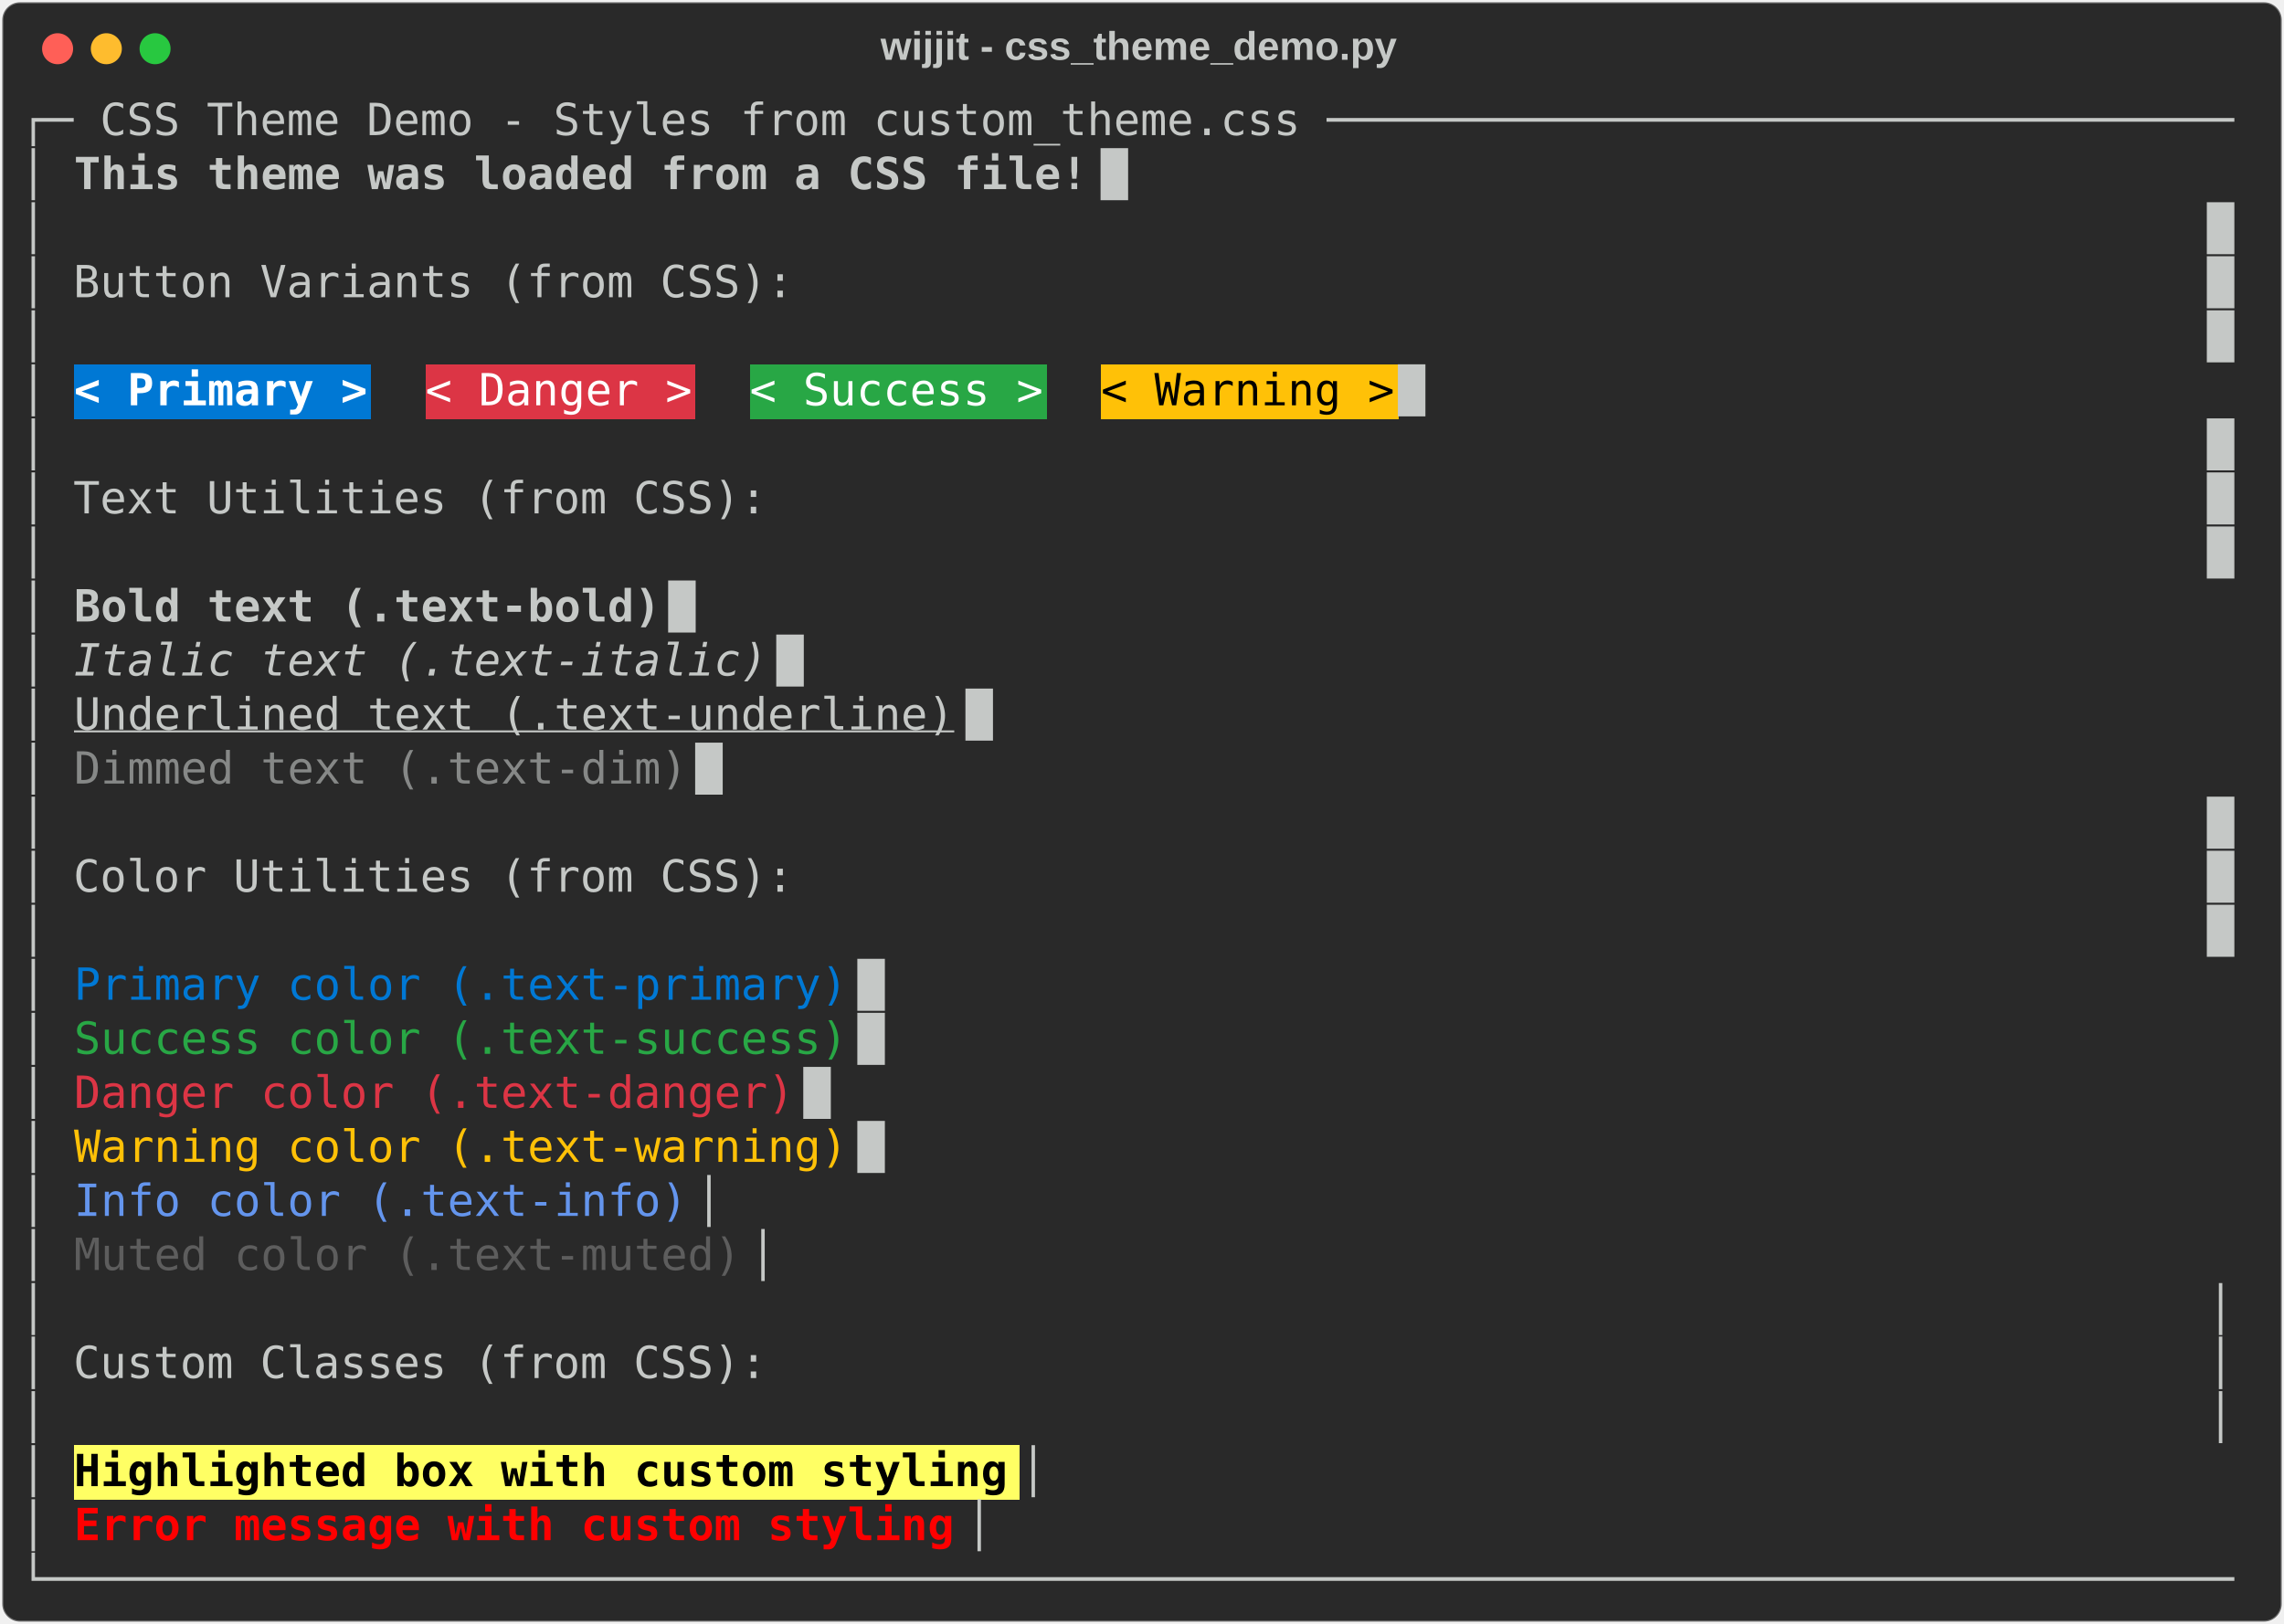
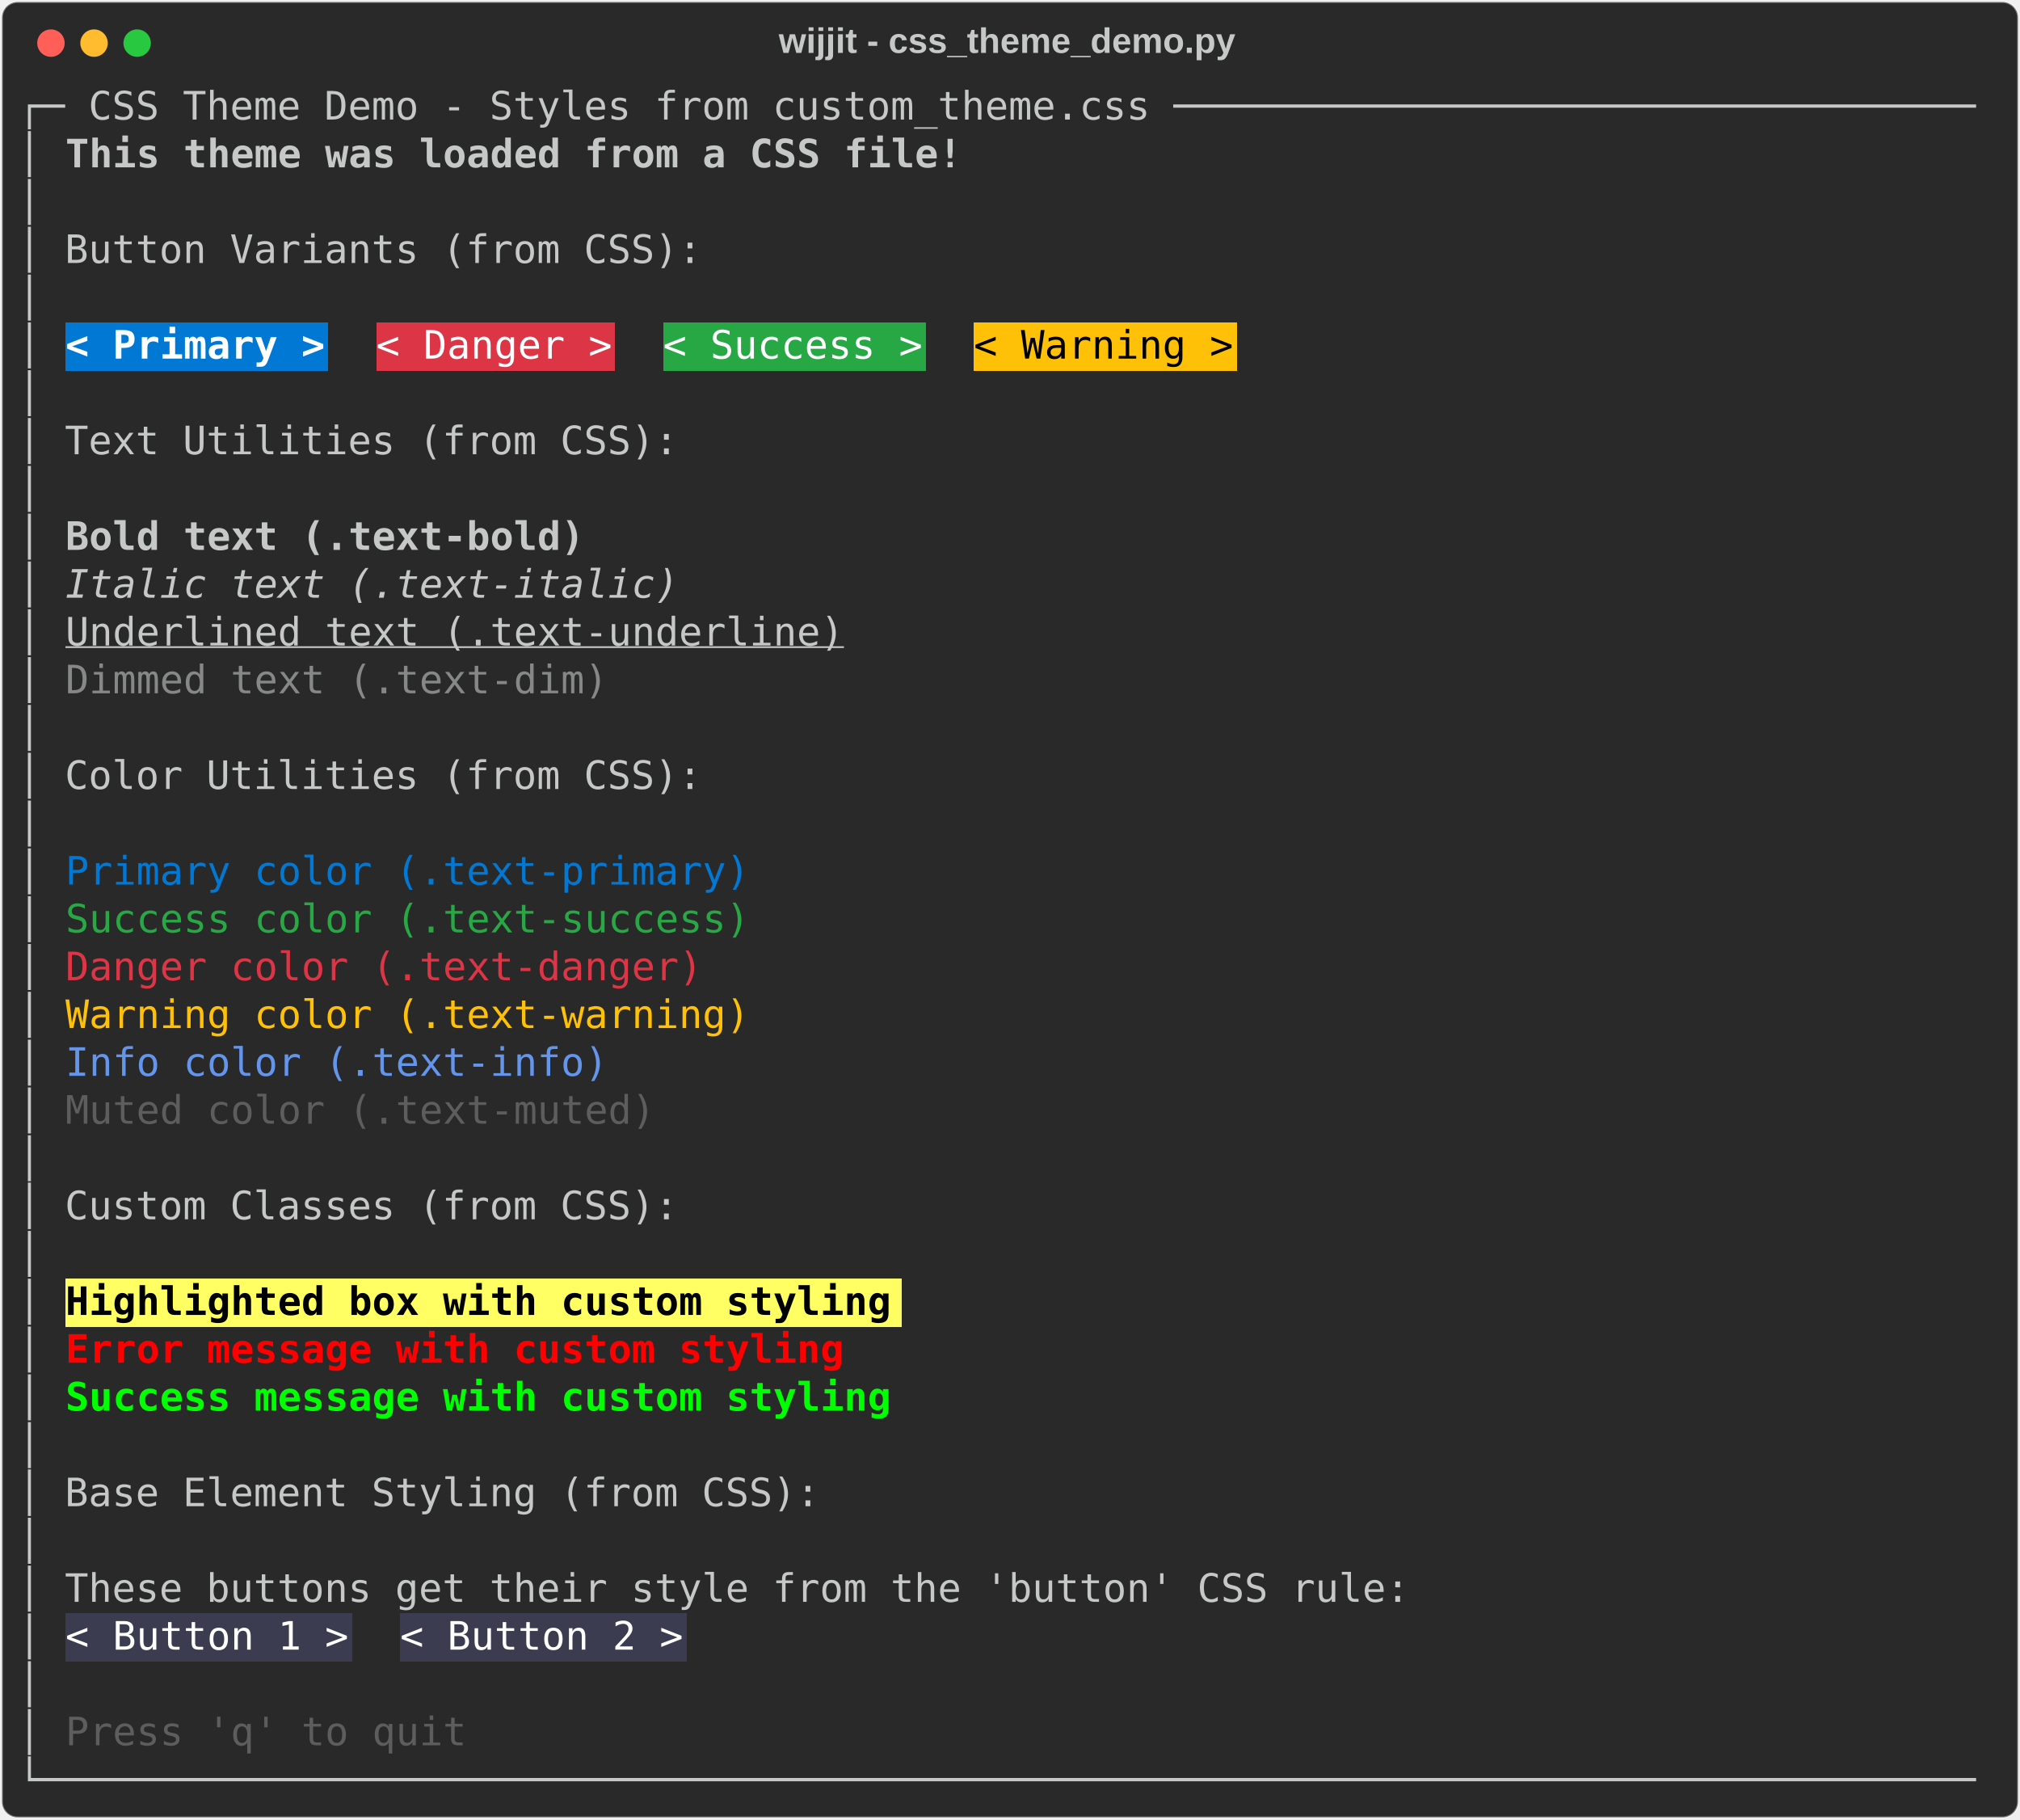
- <svg xmlns="http://www.w3.org/2000/svg" class="rich-terminal" viewBox="0 0 1031 733.2">
+ <svg xmlns="http://www.w3.org/2000/svg" class="rich-terminal" viewBox="0 0 1031 928.4">
  <style>

    @font-face {
        font-family: "Fira Code";
        src: local("FiraCode-Regular"),
                url("https://cdnjs.cloudflare.com/ajax/libs/firacode/6.2.0/woff2/FiraCode-Regular.woff2") format("woff2"),
                url("https://cdnjs.cloudflare.com/ajax/libs/firacode/6.2.0/woff/FiraCode-Regular.woff") format("woff");
        font-style: normal;
        font-weight: 400;
    }
    @font-face {
        font-family: "Fira Code";
        src: local("FiraCode-Bold"),
                url("https://cdnjs.cloudflare.com/ajax/libs/firacode/6.2.0/woff2/FiraCode-Bold.woff2") format("woff2"),
                url("https://cdnjs.cloudflare.com/ajax/libs/firacode/6.2.0/woff/FiraCode-Bold.woff") format("woff");
        font-style: bold;
        font-weight: 700;
    }

-     .terminal-1807539771-matrix {
+     .terminal-3373820385-matrix {
        font-family: Fira Code, monospace;
        font-size: 20px;
        line-height: 24.4px;
        font-variant-east-asian: full-width;
    }

-     .terminal-1807539771-title {
+     .terminal-3373820385-title {
        font-size: 18px;
        font-weight: bold;
        font-family: arial;
    }

-     .terminal-1807539771-r1 { fill: #c5c8c6 }
- .terminal-1807539771-r2 { fill: #c5c8c6;font-weight: bold }
- .terminal-1807539771-r3 { fill: #ffffff;font-weight: bold }
- .terminal-1807539771-r4 { fill: #ffffff }
- .terminal-1807539771-r5 { fill: #000000 }
- .terminal-1807539771-r6 { fill: #c5c8c6;font-style: italic; }
- .terminal-1807539771-r7 { fill: #c5c8c6;text-decoration: underline; }
- .terminal-1807539771-r8 { fill: #868887 }
- .terminal-1807539771-r9 { fill: #0078d4 }
- .terminal-1807539771-r10 { fill: #28a745 }
- .terminal-1807539771-r11 { fill: #dc3545 }
- .terminal-1807539771-r12 { fill: #ffc107 }
- .terminal-1807539771-r13 { fill: #6495ed }
- .terminal-1807539771-r14 { fill: #5d5d5d }
- .terminal-1807539771-r15 { fill: #000000;font-weight: bold }
- .terminal-1807539771-r16 { fill: #ff0000;font-weight: bold }
+     .terminal-3373820385-r1 { fill: #c5c8c6 }
+ .terminal-3373820385-r2 { fill: #c5c8c6;font-weight: bold }
+ .terminal-3373820385-r3 { fill: #ffffff;font-weight: bold }
+ .terminal-3373820385-r4 { fill: #ffffff }
+ .terminal-3373820385-r5 { fill: #000000 }
+ .terminal-3373820385-r6 { fill: #c5c8c6;font-style: italic; }
+ .terminal-3373820385-r7 { fill: #c5c8c6;text-decoration: underline; }
+ .terminal-3373820385-r8 { fill: #868887 }
+ .terminal-3373820385-r9 { fill: #0078d4 }
+ .terminal-3373820385-r10 { fill: #28a745 }
+ .terminal-3373820385-r11 { fill: #dc3545 }
+ .terminal-3373820385-r12 { fill: #ffc107 }
+ .terminal-3373820385-r13 { fill: #6495ed }
+ .terminal-3373820385-r14 { fill: #5d5d5d }
+ .terminal-3373820385-r15 { fill: #000000;font-weight: bold }
+ .terminal-3373820385-r16 { fill: #ff0000;font-weight: bold }
+ .terminal-3373820385-r17 { fill: #00ff00;font-weight: bold }
    </style>
  <defs>
-     <clipPath id="terminal-1807539771-clip-terminal">
-       <rect x="0" y="0" width="1011.6" height="682.2" />
-     </clipPath>
-     <clipPath id="terminal-1807539771-line-0">
+     <clipPath id="terminal-3373820385-clip-terminal">
+       <rect x="0" y="0" width="1011.6" height="877.4" />
+     </clipPath>
+     <clipPath id="terminal-3373820385-line-0">
      <rect x="0" y="1.5" width="1012.6" height="24.65" />
    </clipPath>
-     <clipPath id="terminal-1807539771-line-1">
+     <clipPath id="terminal-3373820385-line-1">
      <rect x="0" y="25.9" width="1012.6" height="24.65" />
    </clipPath>
-     <clipPath id="terminal-1807539771-line-2">
+     <clipPath id="terminal-3373820385-line-2">
      <rect x="0" y="50.3" width="1012.6" height="24.65" />
    </clipPath>
-     <clipPath id="terminal-1807539771-line-3">
+     <clipPath id="terminal-3373820385-line-3">
      <rect x="0" y="74.7" width="1012.6" height="24.65" />
    </clipPath>
-     <clipPath id="terminal-1807539771-line-4">
+     <clipPath id="terminal-3373820385-line-4">
      <rect x="0" y="99.1" width="1012.6" height="24.65" />
    </clipPath>
-     <clipPath id="terminal-1807539771-line-5">
+     <clipPath id="terminal-3373820385-line-5">
      <rect x="0" y="123.5" width="1012.6" height="24.65" />
    </clipPath>
-     <clipPath id="terminal-1807539771-line-6">
+     <clipPath id="terminal-3373820385-line-6">
      <rect x="0" y="147.9" width="1012.6" height="24.65" />
    </clipPath>
-     <clipPath id="terminal-1807539771-line-7">
+     <clipPath id="terminal-3373820385-line-7">
      <rect x="0" y="172.3" width="1012.6" height="24.65" />
    </clipPath>
-     <clipPath id="terminal-1807539771-line-8">
+     <clipPath id="terminal-3373820385-line-8">
      <rect x="0" y="196.7" width="1012.6" height="24.65" />
    </clipPath>
-     <clipPath id="terminal-1807539771-line-9">
+     <clipPath id="terminal-3373820385-line-9">
      <rect x="0" y="221.1" width="1012.6" height="24.65" />
    </clipPath>
-     <clipPath id="terminal-1807539771-line-10">
+     <clipPath id="terminal-3373820385-line-10">
      <rect x="0" y="245.5" width="1012.6" height="24.65" />
    </clipPath>
-     <clipPath id="terminal-1807539771-line-11">
+     <clipPath id="terminal-3373820385-line-11">
      <rect x="0" y="269.9" width="1012.6" height="24.65" />
    </clipPath>
-     <clipPath id="terminal-1807539771-line-12">
+     <clipPath id="terminal-3373820385-line-12">
      <rect x="0" y="294.3" width="1012.6" height="24.65" />
    </clipPath>
-     <clipPath id="terminal-1807539771-line-13">
+     <clipPath id="terminal-3373820385-line-13">
      <rect x="0" y="318.7" width="1012.6" height="24.65" />
    </clipPath>
-     <clipPath id="terminal-1807539771-line-14">
+     <clipPath id="terminal-3373820385-line-14">
      <rect x="0" y="343.1" width="1012.6" height="24.65" />
    </clipPath>
-     <clipPath id="terminal-1807539771-line-15">
+     <clipPath id="terminal-3373820385-line-15">
      <rect x="0" y="367.5" width="1012.6" height="24.65" />
    </clipPath>
-     <clipPath id="terminal-1807539771-line-16">
+     <clipPath id="terminal-3373820385-line-16">
      <rect x="0" y="391.9" width="1012.6" height="24.65" />
    </clipPath>
-     <clipPath id="terminal-1807539771-line-17">
+     <clipPath id="terminal-3373820385-line-17">
      <rect x="0" y="416.3" width="1012.6" height="24.65" />
    </clipPath>
-     <clipPath id="terminal-1807539771-line-18">
+     <clipPath id="terminal-3373820385-line-18">
      <rect x="0" y="440.7" width="1012.6" height="24.65" />
    </clipPath>
-     <clipPath id="terminal-1807539771-line-19">
+     <clipPath id="terminal-3373820385-line-19">
      <rect x="0" y="465.1" width="1012.6" height="24.65" />
    </clipPath>
-     <clipPath id="terminal-1807539771-line-20">
+     <clipPath id="terminal-3373820385-line-20">
      <rect x="0" y="489.5" width="1012.6" height="24.65" />
    </clipPath>
-     <clipPath id="terminal-1807539771-line-21">
+     <clipPath id="terminal-3373820385-line-21">
      <rect x="0" y="513.9" width="1012.6" height="24.65" />
    </clipPath>
-     <clipPath id="terminal-1807539771-line-22">
+     <clipPath id="terminal-3373820385-line-22">
      <rect x="0" y="538.3" width="1012.6" height="24.65" />
    </clipPath>
-     <clipPath id="terminal-1807539771-line-23">
+     <clipPath id="terminal-3373820385-line-23">
      <rect x="0" y="562.7" width="1012.6" height="24.65" />
    </clipPath>
-     <clipPath id="terminal-1807539771-line-24">
+     <clipPath id="terminal-3373820385-line-24">
      <rect x="0" y="587.1" width="1012.6" height="24.65" />
    </clipPath>
-     <clipPath id="terminal-1807539771-line-25">
+     <clipPath id="terminal-3373820385-line-25">
      <rect x="0" y="611.5" width="1012.6" height="24.65" />
    </clipPath>
-     <clipPath id="terminal-1807539771-line-26">
+     <clipPath id="terminal-3373820385-line-26">
      <rect x="0" y="635.9" width="1012.6" height="24.65" />
    </clipPath>
+     <clipPath id="terminal-3373820385-line-27">
+       <rect x="0" y="660.3" width="1012.6" height="24.65" />
+     </clipPath>
+     <clipPath id="terminal-3373820385-line-28">
+       <rect x="0" y="684.7" width="1012.6" height="24.65" />
+     </clipPath>
+     <clipPath id="terminal-3373820385-line-29">
+       <rect x="0" y="709.1" width="1012.6" height="24.65" />
+     </clipPath>
+     <clipPath id="terminal-3373820385-line-30">
+       <rect x="0" y="733.5" width="1012.6" height="24.65" />
+     </clipPath>
+     <clipPath id="terminal-3373820385-line-31">
+       <rect x="0" y="757.9" width="1012.6" height="24.65" />
+     </clipPath>
+     <clipPath id="terminal-3373820385-line-32">
+       <rect x="0" y="782.3" width="1012.6" height="24.65" />
+     </clipPath>
+     <clipPath id="terminal-3373820385-line-33">
+       <rect x="0" y="806.7" width="1012.6" height="24.65" />
+     </clipPath>
+     <clipPath id="terminal-3373820385-line-34">
+       <rect x="0" y="831.1" width="1012.6" height="24.65" />
+     </clipPath>
  </defs>
-   <rect fill="#292929" stroke="rgba(255,255,255,0.35)" stroke-width="1" x="1" y="1" width="1029" height="731.2" rx="8" />
-   <text class="terminal-1807539771-title" fill="#c5c8c6" text-anchor="middle" x="514" y="27">wijjit - css_theme_demo.py</text>
+   <rect fill="#292929" stroke="rgba(255,255,255,0.35)" stroke-width="1" x="1" y="1" width="1029" height="926.4" rx="8" />
+   <text class="terminal-3373820385-title" fill="#c5c8c6" text-anchor="middle" x="514" y="27">wijjit - css_theme_demo.py</text>
  <g transform="translate(26,22)">
    <circle cx="0" cy="0" r="7" fill="#ff5f57" />
    <circle cx="22" cy="0" r="7" fill="#febc2e" />
    <circle cx="44" cy="0" r="7" fill="#28c840" />
  </g>
-   <g transform="translate(9, 41)" clip-path="url(#terminal-1807539771-clip-terminal)">
+   <g transform="translate(9, 41)" clip-path="url(#terminal-3373820385-clip-terminal)">
    <rect fill="#0078d4" x="24.4" y="123.5" width="134.2" height="24.65" shape-rendering="crispEdges" />
    <rect fill="#dc3545" x="183" y="123.5" width="122" height="24.65" shape-rendering="crispEdges" />
    <rect fill="#28a745" x="329.4" y="123.5" width="134.2" height="24.65" shape-rendering="crispEdges" />
    <rect fill="#ffc107" x="488" y="123.5" width="134.2" height="24.65" shape-rendering="crispEdges" />
    <rect fill="#ffff64" x="24.4" y="611.5" width="427" height="24.65" shape-rendering="crispEdges" />
-     <g class="terminal-1807539771-matrix">
-       <text class="terminal-1807539771-r1" x="0" y="20" textLength="1012.6" clip-path="url(#terminal-1807539771-line-0)">┌─ CSS Theme Demo - Styles from custom_theme.css ──────────────────────────────────</text>
-       <text class="terminal-1807539771-r1" x="1012.6" y="20" textLength="12.2" clip-path="url(#terminal-1807539771-line-0)">
- </text>
-       <text class="terminal-1807539771-r1" x="0" y="44.4" textLength="24.4" clip-path="url(#terminal-1807539771-line-1)">│ </text>
-       <text class="terminal-1807539771-r2" x="24.4" y="44.4" textLength="463.6" clip-path="url(#terminal-1807539771-line-1)">This theme was loaded from a CSS file!</text>
-       <text class="terminal-1807539771-r1" x="488" y="44.4" textLength="524.6" clip-path="url(#terminal-1807539771-line-1)">                                          █</text>
-       <text class="terminal-1807539771-r1" x="1012.6" y="44.4" textLength="12.2" clip-path="url(#terminal-1807539771-line-1)">
- </text>
-       <text class="terminal-1807539771-r1" x="0" y="68.8" textLength="1012.6" clip-path="url(#terminal-1807539771-line-2)">│                                                                                 █</text>
-       <text class="terminal-1807539771-r1" x="1012.6" y="68.8" textLength="12.2" clip-path="url(#terminal-1807539771-line-2)">
- </text>
-       <text class="terminal-1807539771-r1" x="0" y="93.2" textLength="1012.6" clip-path="url(#terminal-1807539771-line-3)">│ Button Variants (from CSS):                                                     █</text>
-       <text class="terminal-1807539771-r1" x="1012.6" y="93.2" textLength="12.2" clip-path="url(#terminal-1807539771-line-3)">
- </text>
-       <text class="terminal-1807539771-r1" x="0" y="117.6" textLength="1012.6" clip-path="url(#terminal-1807539771-line-4)">│                                                                                 █</text>
-       <text class="terminal-1807539771-r1" x="1012.6" y="117.6" textLength="12.2" clip-path="url(#terminal-1807539771-line-4)">
- </text>
-       <text class="terminal-1807539771-r1" x="0" y="142" textLength="24.4" clip-path="url(#terminal-1807539771-line-5)">│ </text>
-       <text class="terminal-1807539771-r3" x="24.4" y="142" textLength="134.2" clip-path="url(#terminal-1807539771-line-5)">&lt; Primary &gt;</text>
-       <text class="terminal-1807539771-r4" x="183" y="142" textLength="122" clip-path="url(#terminal-1807539771-line-5)">&lt; Danger &gt;</text>
-       <text class="terminal-1807539771-r4" x="329.4" y="142" textLength="134.2" clip-path="url(#terminal-1807539771-line-5)">&lt; Success &gt;</text>
-       <text class="terminal-1807539771-r5" x="488" y="142" textLength="134.2" clip-path="url(#terminal-1807539771-line-5)">&lt; Warning &gt;</text>
-       <text class="terminal-1807539771-r1" x="622.2" y="142" textLength="390.4" clip-path="url(#terminal-1807539771-line-5)">                               █</text>
-       <text class="terminal-1807539771-r1" x="1012.6" y="142" textLength="12.2" clip-path="url(#terminal-1807539771-line-5)">
- </text>
-       <text class="terminal-1807539771-r1" x="0" y="166.4" textLength="1012.6" clip-path="url(#terminal-1807539771-line-6)">│                                                                                 █</text>
-       <text class="terminal-1807539771-r1" x="1012.6" y="166.4" textLength="12.2" clip-path="url(#terminal-1807539771-line-6)">
- </text>
-       <text class="terminal-1807539771-r1" x="0" y="190.8" textLength="1012.6" clip-path="url(#terminal-1807539771-line-7)">│ Text Utilities (from CSS):                                                      █</text>
-       <text class="terminal-1807539771-r1" x="1012.6" y="190.8" textLength="12.2" clip-path="url(#terminal-1807539771-line-7)">
- </text>
-       <text class="terminal-1807539771-r1" x="0" y="215.2" textLength="1012.6" clip-path="url(#terminal-1807539771-line-8)">│                                                                                 █</text>
-       <text class="terminal-1807539771-r1" x="1012.6" y="215.2" textLength="12.2" clip-path="url(#terminal-1807539771-line-8)">
- </text>
-       <text class="terminal-1807539771-r1" x="0" y="239.6" textLength="24.4" clip-path="url(#terminal-1807539771-line-9)">│ </text>
-       <text class="terminal-1807539771-r2" x="24.4" y="239.6" textLength="268.4" clip-path="url(#terminal-1807539771-line-9)">Bold text (.text-bold)</text>
-       <text class="terminal-1807539771-r1" x="292.8" y="239.6" textLength="719.8" clip-path="url(#terminal-1807539771-line-9)">                                                          █</text>
-       <text class="terminal-1807539771-r1" x="1012.6" y="239.6" textLength="12.2" clip-path="url(#terminal-1807539771-line-9)">
- </text>
-       <text class="terminal-1807539771-r1" x="0" y="264" textLength="24.4" clip-path="url(#terminal-1807539771-line-10)">│ </text>
-       <text class="terminal-1807539771-r6" x="24.4" y="264" textLength="317.2" clip-path="url(#terminal-1807539771-line-10)">Italic text (.text-italic)</text>
-       <text class="terminal-1807539771-r1" x="341.6" y="264" textLength="671" clip-path="url(#terminal-1807539771-line-10)">                                                      █</text>
-       <text class="terminal-1807539771-r1" x="1012.6" y="264" textLength="12.2" clip-path="url(#terminal-1807539771-line-10)">
- </text>
-       <text class="terminal-1807539771-r1" x="0" y="288.4" textLength="24.4" clip-path="url(#terminal-1807539771-line-11)">│ </text>
-       <text class="terminal-1807539771-r7" x="24.4" y="288.4" textLength="402.6" clip-path="url(#terminal-1807539771-line-11)">Underlined text (.text-underline)</text>
-       <text class="terminal-1807539771-r1" x="427" y="288.4" textLength="585.6" clip-path="url(#terminal-1807539771-line-11)">                                               █</text>
-       <text class="terminal-1807539771-r1" x="1012.6" y="288.4" textLength="12.2" clip-path="url(#terminal-1807539771-line-11)">
- </text>
-       <text class="terminal-1807539771-r1" x="0" y="312.8" textLength="24.4" clip-path="url(#terminal-1807539771-line-12)">│ </text>
-       <text class="terminal-1807539771-r8" x="24.4" y="312.8" textLength="280.6" clip-path="url(#terminal-1807539771-line-12)">Dimmed text (.text-dim)</text>
-       <text class="terminal-1807539771-r1" x="305" y="312.8" textLength="707.6" clip-path="url(#terminal-1807539771-line-12)">                                                         █</text>
-       <text class="terminal-1807539771-r1" x="1012.6" y="312.8" textLength="12.2" clip-path="url(#terminal-1807539771-line-12)">
- </text>
-       <text class="terminal-1807539771-r1" x="0" y="337.2" textLength="1012.6" clip-path="url(#terminal-1807539771-line-13)">│                                                                                 █</text>
-       <text class="terminal-1807539771-r1" x="1012.6" y="337.2" textLength="12.2" clip-path="url(#terminal-1807539771-line-13)">
- </text>
-       <text class="terminal-1807539771-r1" x="0" y="361.6" textLength="1012.6" clip-path="url(#terminal-1807539771-line-14)">│ Color Utilities (from CSS):                                                     █</text>
-       <text class="terminal-1807539771-r1" x="1012.6" y="361.6" textLength="12.2" clip-path="url(#terminal-1807539771-line-14)">
- </text>
-       <text class="terminal-1807539771-r1" x="0" y="386" textLength="1012.6" clip-path="url(#terminal-1807539771-line-15)">│                                                                                 █</text>
-       <text class="terminal-1807539771-r1" x="1012.6" y="386" textLength="12.2" clip-path="url(#terminal-1807539771-line-15)">
- </text>
-       <text class="terminal-1807539771-r1" x="0" y="410.4" textLength="24.4" clip-path="url(#terminal-1807539771-line-16)">│ </text>
-       <text class="terminal-1807539771-r9" x="24.4" y="410.4" textLength="353.8" clip-path="url(#terminal-1807539771-line-16)">Primary color (.text-primary)</text>
-       <text class="terminal-1807539771-r1" x="378.2" y="410.4" textLength="634.4" clip-path="url(#terminal-1807539771-line-16)">                                                   █</text>
-       <text class="terminal-1807539771-r1" x="1012.6" y="410.4" textLength="12.2" clip-path="url(#terminal-1807539771-line-16)">
- </text>
-       <text class="terminal-1807539771-r1" x="0" y="434.8" textLength="24.4" clip-path="url(#terminal-1807539771-line-17)">│ </text>
-       <text class="terminal-1807539771-r10" x="24.4" y="434.8" textLength="353.8" clip-path="url(#terminal-1807539771-line-17)">Success color (.text-success)</text>
-       <text class="terminal-1807539771-r1" x="378.2" y="434.8" textLength="634.4" clip-path="url(#terminal-1807539771-line-17)">                                                   █</text>
-       <text class="terminal-1807539771-r1" x="1012.6" y="434.8" textLength="12.2" clip-path="url(#terminal-1807539771-line-17)">
- </text>
-       <text class="terminal-1807539771-r1" x="0" y="459.2" textLength="24.4" clip-path="url(#terminal-1807539771-line-18)">│ </text>
-       <text class="terminal-1807539771-r11" x="24.4" y="459.2" textLength="329.4" clip-path="url(#terminal-1807539771-line-18)">Danger color (.text-danger)</text>
-       <text class="terminal-1807539771-r1" x="353.8" y="459.2" textLength="658.8" clip-path="url(#terminal-1807539771-line-18)">                                                     █</text>
-       <text class="terminal-1807539771-r1" x="1012.6" y="459.2" textLength="12.2" clip-path="url(#terminal-1807539771-line-18)">
- </text>
-       <text class="terminal-1807539771-r1" x="0" y="483.6" textLength="24.4" clip-path="url(#terminal-1807539771-line-19)">│ </text>
-       <text class="terminal-1807539771-r12" x="24.4" y="483.6" textLength="353.8" clip-path="url(#terminal-1807539771-line-19)">Warning color (.text-warning)</text>
-       <text class="terminal-1807539771-r1" x="378.2" y="483.6" textLength="634.4" clip-path="url(#terminal-1807539771-line-19)">                                                   █</text>
-       <text class="terminal-1807539771-r1" x="1012.6" y="483.6" textLength="12.2" clip-path="url(#terminal-1807539771-line-19)">
- </text>
-       <text class="terminal-1807539771-r1" x="0" y="508" textLength="24.4" clip-path="url(#terminal-1807539771-line-20)">│ </text>
-       <text class="terminal-1807539771-r13" x="24.4" y="508" textLength="280.6" clip-path="url(#terminal-1807539771-line-20)">Info color (.text-info)</text>
-       <text class="terminal-1807539771-r1" x="305" y="508" textLength="707.6" clip-path="url(#terminal-1807539771-line-20)">                                                         │</text>
-       <text class="terminal-1807539771-r1" x="1012.6" y="508" textLength="12.2" clip-path="url(#terminal-1807539771-line-20)">
- </text>
-       <text class="terminal-1807539771-r1" x="0" y="532.4" textLength="24.4" clip-path="url(#terminal-1807539771-line-21)">│ </text>
-       <text class="terminal-1807539771-r14" x="24.4" y="532.4" textLength="305" clip-path="url(#terminal-1807539771-line-21)">Muted color (.text-muted)</text>
-       <text class="terminal-1807539771-r1" x="329.4" y="532.4" textLength="683.2" clip-path="url(#terminal-1807539771-line-21)">                                                       │</text>
-       <text class="terminal-1807539771-r1" x="1012.6" y="532.4" textLength="12.2" clip-path="url(#terminal-1807539771-line-21)">
- </text>
-       <text class="terminal-1807539771-r1" x="0" y="556.8" textLength="1012.6" clip-path="url(#terminal-1807539771-line-22)">│                                                                                 │</text>
-       <text class="terminal-1807539771-r1" x="1012.6" y="556.8" textLength="12.2" clip-path="url(#terminal-1807539771-line-22)">
- </text>
-       <text class="terminal-1807539771-r1" x="0" y="581.2" textLength="1012.6" clip-path="url(#terminal-1807539771-line-23)">│ Custom Classes (from CSS):                                                      │</text>
-       <text class="terminal-1807539771-r1" x="1012.6" y="581.2" textLength="12.2" clip-path="url(#terminal-1807539771-line-23)">
- </text>
-       <text class="terminal-1807539771-r1" x="0" y="605.6" textLength="1012.6" clip-path="url(#terminal-1807539771-line-24)">│                                                                                 │</text>
-       <text class="terminal-1807539771-r1" x="1012.6" y="605.6" textLength="12.2" clip-path="url(#terminal-1807539771-line-24)">
- </text>
-       <text class="terminal-1807539771-r1" x="0" y="630" textLength="24.4" clip-path="url(#terminal-1807539771-line-25)">│ </text>
-       <text class="terminal-1807539771-r15" x="24.4" y="630" textLength="427" clip-path="url(#terminal-1807539771-line-25)">Highlighted box with custom styling</text>
-       <text class="terminal-1807539771-r1" x="451.4" y="630" textLength="561.2" clip-path="url(#terminal-1807539771-line-25)">                                             │</text>
-       <text class="terminal-1807539771-r1" x="1012.6" y="630" textLength="12.2" clip-path="url(#terminal-1807539771-line-25)">
- </text>
-       <text class="terminal-1807539771-r1" x="0" y="654.4" textLength="24.4" clip-path="url(#terminal-1807539771-line-26)">│ </text>
-       <text class="terminal-1807539771-r16" x="24.4" y="654.4" textLength="402.6" clip-path="url(#terminal-1807539771-line-26)">Error message with custom styling</text>
-       <text class="terminal-1807539771-r1" x="427" y="654.4" textLength="585.6" clip-path="url(#terminal-1807539771-line-26)">                                               │</text>
-       <text class="terminal-1807539771-r1" x="1012.6" y="654.4" textLength="12.2" clip-path="url(#terminal-1807539771-line-26)">
- </text>
-       <text class="terminal-1807539771-r1" x="0" y="678.8" textLength="1012.6" clip-path="url(#terminal-1807539771-line-27)">└──────────────────────────────────────────────────────────────────────────────────</text>
-       <text class="terminal-1807539771-r1" x="1012.6" y="678.8" textLength="12.2" clip-path="url(#terminal-1807539771-line-27)">
+     <rect fill="#3c3c50" x="24.4" y="782.3" width="146.4" height="24.65" shape-rendering="crispEdges" />
+     <rect fill="#3c3c50" x="195.2" y="782.3" width="146.4" height="24.65" shape-rendering="crispEdges" />
+     <g class="terminal-3373820385-matrix">
+       <text class="terminal-3373820385-r1" x="0" y="20" textLength="1012.6" clip-path="url(#terminal-3373820385-line-0)">┌─ CSS Theme Demo - Styles from custom_theme.css ──────────────────────────────────</text>
+       <text class="terminal-3373820385-r1" x="1012.6" y="20" textLength="12.2" clip-path="url(#terminal-3373820385-line-0)">
+ </text>
+       <text class="terminal-3373820385-r1" x="0" y="44.4" textLength="24.4" clip-path="url(#terminal-3373820385-line-1)">│ </text>
+       <text class="terminal-3373820385-r2" x="24.4" y="44.4" textLength="463.6" clip-path="url(#terminal-3373820385-line-1)">This theme was loaded from a CSS file!</text>
+       <text class="terminal-3373820385-r1" x="1012.6" y="44.4" textLength="12.2" clip-path="url(#terminal-3373820385-line-1)">
+ </text>
+       <text class="terminal-3373820385-r1" x="0" y="68.8" textLength="1012.6" clip-path="url(#terminal-3373820385-line-2)">│                                                                                  </text>
+       <text class="terminal-3373820385-r1" x="1012.6" y="68.8" textLength="12.2" clip-path="url(#terminal-3373820385-line-2)">
+ </text>
+       <text class="terminal-3373820385-r1" x="0" y="93.2" textLength="1012.6" clip-path="url(#terminal-3373820385-line-3)">│ Button Variants (from CSS):                                                      </text>
+       <text class="terminal-3373820385-r1" x="1012.6" y="93.2" textLength="12.2" clip-path="url(#terminal-3373820385-line-3)">
+ </text>
+       <text class="terminal-3373820385-r1" x="0" y="117.6" textLength="1012.6" clip-path="url(#terminal-3373820385-line-4)">│                                                                                  </text>
+       <text class="terminal-3373820385-r1" x="1012.6" y="117.6" textLength="12.2" clip-path="url(#terminal-3373820385-line-4)">
+ </text>
+       <text class="terminal-3373820385-r1" x="0" y="142" textLength="24.4" clip-path="url(#terminal-3373820385-line-5)">│ </text>
+       <text class="terminal-3373820385-r3" x="24.4" y="142" textLength="134.2" clip-path="url(#terminal-3373820385-line-5)">&lt; Primary &gt;</text>
+       <text class="terminal-3373820385-r4" x="183" y="142" textLength="122" clip-path="url(#terminal-3373820385-line-5)">&lt; Danger &gt;</text>
+       <text class="terminal-3373820385-r4" x="329.4" y="142" textLength="134.2" clip-path="url(#terminal-3373820385-line-5)">&lt; Success &gt;</text>
+       <text class="terminal-3373820385-r5" x="488" y="142" textLength="134.2" clip-path="url(#terminal-3373820385-line-5)">&lt; Warning &gt;</text>
+       <text class="terminal-3373820385-r1" x="1012.6" y="142" textLength="12.2" clip-path="url(#terminal-3373820385-line-5)">
+ </text>
+       <text class="terminal-3373820385-r1" x="0" y="166.4" textLength="1012.6" clip-path="url(#terminal-3373820385-line-6)">│                                                                                  </text>
+       <text class="terminal-3373820385-r1" x="1012.6" y="166.4" textLength="12.2" clip-path="url(#terminal-3373820385-line-6)">
+ </text>
+       <text class="terminal-3373820385-r1" x="0" y="190.8" textLength="1012.6" clip-path="url(#terminal-3373820385-line-7)">│ Text Utilities (from CSS):                                                       </text>
+       <text class="terminal-3373820385-r1" x="1012.6" y="190.8" textLength="12.2" clip-path="url(#terminal-3373820385-line-7)">
+ </text>
+       <text class="terminal-3373820385-r1" x="0" y="215.2" textLength="1012.6" clip-path="url(#terminal-3373820385-line-8)">│                                                                                  </text>
+       <text class="terminal-3373820385-r1" x="1012.6" y="215.2" textLength="12.2" clip-path="url(#terminal-3373820385-line-8)">
+ </text>
+       <text class="terminal-3373820385-r1" x="0" y="239.6" textLength="24.4" clip-path="url(#terminal-3373820385-line-9)">│ </text>
+       <text class="terminal-3373820385-r2" x="24.4" y="239.6" textLength="268.4" clip-path="url(#terminal-3373820385-line-9)">Bold text (.text-bold)</text>
+       <text class="terminal-3373820385-r1" x="1012.6" y="239.6" textLength="12.2" clip-path="url(#terminal-3373820385-line-9)">
+ </text>
+       <text class="terminal-3373820385-r1" x="0" y="264" textLength="24.4" clip-path="url(#terminal-3373820385-line-10)">│ </text>
+       <text class="terminal-3373820385-r6" x="24.4" y="264" textLength="317.2" clip-path="url(#terminal-3373820385-line-10)">Italic text (.text-italic)</text>
+       <text class="terminal-3373820385-r1" x="1012.6" y="264" textLength="12.2" clip-path="url(#terminal-3373820385-line-10)">
+ </text>
+       <text class="terminal-3373820385-r1" x="0" y="288.4" textLength="24.4" clip-path="url(#terminal-3373820385-line-11)">│ </text>
+       <text class="terminal-3373820385-r7" x="24.4" y="288.4" textLength="402.6" clip-path="url(#terminal-3373820385-line-11)">Underlined text (.text-underline)</text>
+       <text class="terminal-3373820385-r1" x="1012.6" y="288.4" textLength="12.2" clip-path="url(#terminal-3373820385-line-11)">
+ </text>
+       <text class="terminal-3373820385-r1" x="0" y="312.8" textLength="24.4" clip-path="url(#terminal-3373820385-line-12)">│ </text>
+       <text class="terminal-3373820385-r8" x="24.4" y="312.8" textLength="280.6" clip-path="url(#terminal-3373820385-line-12)">Dimmed text (.text-dim)</text>
+       <text class="terminal-3373820385-r1" x="1012.6" y="312.8" textLength="12.2" clip-path="url(#terminal-3373820385-line-12)">
+ </text>
+       <text class="terminal-3373820385-r1" x="0" y="337.2" textLength="1012.6" clip-path="url(#terminal-3373820385-line-13)">│                                                                                  </text>
+       <text class="terminal-3373820385-r1" x="1012.6" y="337.2" textLength="12.2" clip-path="url(#terminal-3373820385-line-13)">
+ </text>
+       <text class="terminal-3373820385-r1" x="0" y="361.6" textLength="1012.6" clip-path="url(#terminal-3373820385-line-14)">│ Color Utilities (from CSS):                                                      </text>
+       <text class="terminal-3373820385-r1" x="1012.6" y="361.6" textLength="12.2" clip-path="url(#terminal-3373820385-line-14)">
+ </text>
+       <text class="terminal-3373820385-r1" x="0" y="386" textLength="1012.6" clip-path="url(#terminal-3373820385-line-15)">│                                                                                  </text>
+       <text class="terminal-3373820385-r1" x="1012.6" y="386" textLength="12.2" clip-path="url(#terminal-3373820385-line-15)">
+ </text>
+       <text class="terminal-3373820385-r1" x="0" y="410.4" textLength="24.4" clip-path="url(#terminal-3373820385-line-16)">│ </text>
+       <text class="terminal-3373820385-r9" x="24.4" y="410.4" textLength="353.8" clip-path="url(#terminal-3373820385-line-16)">Primary color (.text-primary)</text>
+       <text class="terminal-3373820385-r1" x="1012.6" y="410.4" textLength="12.2" clip-path="url(#terminal-3373820385-line-16)">
+ </text>
+       <text class="terminal-3373820385-r1" x="0" y="434.8" textLength="24.4" clip-path="url(#terminal-3373820385-line-17)">│ </text>
+       <text class="terminal-3373820385-r10" x="24.4" y="434.8" textLength="353.8" clip-path="url(#terminal-3373820385-line-17)">Success color (.text-success)</text>
+       <text class="terminal-3373820385-r1" x="1012.6" y="434.8" textLength="12.2" clip-path="url(#terminal-3373820385-line-17)">
+ </text>
+       <text class="terminal-3373820385-r1" x="0" y="459.2" textLength="24.4" clip-path="url(#terminal-3373820385-line-18)">│ </text>
+       <text class="terminal-3373820385-r11" x="24.4" y="459.2" textLength="329.4" clip-path="url(#terminal-3373820385-line-18)">Danger color (.text-danger)</text>
+       <text class="terminal-3373820385-r1" x="1012.6" y="459.2" textLength="12.2" clip-path="url(#terminal-3373820385-line-18)">
+ </text>
+       <text class="terminal-3373820385-r1" x="0" y="483.6" textLength="24.4" clip-path="url(#terminal-3373820385-line-19)">│ </text>
+       <text class="terminal-3373820385-r12" x="24.4" y="483.6" textLength="353.8" clip-path="url(#terminal-3373820385-line-19)">Warning color (.text-warning)</text>
+       <text class="terminal-3373820385-r1" x="1012.6" y="483.6" textLength="12.2" clip-path="url(#terminal-3373820385-line-19)">
+ </text>
+       <text class="terminal-3373820385-r1" x="0" y="508" textLength="24.4" clip-path="url(#terminal-3373820385-line-20)">│ </text>
+       <text class="terminal-3373820385-r13" x="24.4" y="508" textLength="280.6" clip-path="url(#terminal-3373820385-line-20)">Info color (.text-info)</text>
+       <text class="terminal-3373820385-r1" x="1012.6" y="508" textLength="12.2" clip-path="url(#terminal-3373820385-line-20)">
+ </text>
+       <text class="terminal-3373820385-r1" x="0" y="532.4" textLength="24.4" clip-path="url(#terminal-3373820385-line-21)">│ </text>
+       <text class="terminal-3373820385-r14" x="24.4" y="532.4" textLength="305" clip-path="url(#terminal-3373820385-line-21)">Muted color (.text-muted)</text>
+       <text class="terminal-3373820385-r1" x="1012.6" y="532.4" textLength="12.2" clip-path="url(#terminal-3373820385-line-21)">
+ </text>
+       <text class="terminal-3373820385-r1" x="0" y="556.8" textLength="1012.6" clip-path="url(#terminal-3373820385-line-22)">│                                                                                  </text>
+       <text class="terminal-3373820385-r1" x="1012.6" y="556.8" textLength="12.2" clip-path="url(#terminal-3373820385-line-22)">
+ </text>
+       <text class="terminal-3373820385-r1" x="0" y="581.2" textLength="1012.6" clip-path="url(#terminal-3373820385-line-23)">│ Custom Classes (from CSS):                                                       </text>
+       <text class="terminal-3373820385-r1" x="1012.6" y="581.2" textLength="12.2" clip-path="url(#terminal-3373820385-line-23)">
+ </text>
+       <text class="terminal-3373820385-r1" x="0" y="605.6" textLength="1012.6" clip-path="url(#terminal-3373820385-line-24)">│                                                                                  </text>
+       <text class="terminal-3373820385-r1" x="1012.6" y="605.6" textLength="12.2" clip-path="url(#terminal-3373820385-line-24)">
+ </text>
+       <text class="terminal-3373820385-r1" x="0" y="630" textLength="24.4" clip-path="url(#terminal-3373820385-line-25)">│ </text>
+       <text class="terminal-3373820385-r15" x="24.4" y="630" textLength="427" clip-path="url(#terminal-3373820385-line-25)">Highlighted box with custom styling</text>
+       <text class="terminal-3373820385-r1" x="1012.6" y="630" textLength="12.2" clip-path="url(#terminal-3373820385-line-25)">
+ </text>
+       <text class="terminal-3373820385-r1" x="0" y="654.4" textLength="24.4" clip-path="url(#terminal-3373820385-line-26)">│ </text>
+       <text class="terminal-3373820385-r16" x="24.4" y="654.4" textLength="402.6" clip-path="url(#terminal-3373820385-line-26)">Error message with custom styling</text>
+       <text class="terminal-3373820385-r1" x="1012.6" y="654.4" textLength="12.2" clip-path="url(#terminal-3373820385-line-26)">
+ </text>
+       <text class="terminal-3373820385-r1" x="0" y="678.8" textLength="24.4" clip-path="url(#terminal-3373820385-line-27)">│ </text>
+       <text class="terminal-3373820385-r17" x="24.4" y="678.8" textLength="427" clip-path="url(#terminal-3373820385-line-27)">Success message with custom styling</text>
+       <text class="terminal-3373820385-r1" x="1012.6" y="678.8" textLength="12.2" clip-path="url(#terminal-3373820385-line-27)">
+ </text>
+       <text class="terminal-3373820385-r1" x="0" y="703.2" textLength="1012.6" clip-path="url(#terminal-3373820385-line-28)">│                                                                                  </text>
+       <text class="terminal-3373820385-r1" x="1012.6" y="703.2" textLength="12.2" clip-path="url(#terminal-3373820385-line-28)">
+ </text>
+       <text class="terminal-3373820385-r1" x="0" y="727.6" textLength="1012.6" clip-path="url(#terminal-3373820385-line-29)">│ Base Element Styling (from CSS):                                                 </text>
+       <text class="terminal-3373820385-r1" x="1012.6" y="727.6" textLength="12.2" clip-path="url(#terminal-3373820385-line-29)">
+ </text>
+       <text class="terminal-3373820385-r1" x="0" y="752" textLength="1012.6" clip-path="url(#terminal-3373820385-line-30)">│                                                                                  </text>
+       <text class="terminal-3373820385-r1" x="1012.6" y="752" textLength="12.2" clip-path="url(#terminal-3373820385-line-30)">
+ </text>
+       <text class="terminal-3373820385-r1" x="0" y="776.4" textLength="1012.6" clip-path="url(#terminal-3373820385-line-31)">│ These buttons get their style from the 'button' CSS rule:                        </text>
+       <text class="terminal-3373820385-r1" x="1012.6" y="776.4" textLength="12.2" clip-path="url(#terminal-3373820385-line-31)">
+ </text>
+       <text class="terminal-3373820385-r1" x="0" y="800.8" textLength="24.4" clip-path="url(#terminal-3373820385-line-32)">│ </text>
+       <text class="terminal-3373820385-r4" x="24.4" y="800.8" textLength="146.4" clip-path="url(#terminal-3373820385-line-32)">&lt; Button 1 &gt;</text>
+       <text class="terminal-3373820385-r4" x="195.2" y="800.8" textLength="146.4" clip-path="url(#terminal-3373820385-line-32)">&lt; Button 2 &gt;</text>
+       <text class="terminal-3373820385-r1" x="1012.6" y="800.8" textLength="12.2" clip-path="url(#terminal-3373820385-line-32)">
+ </text>
+       <text class="terminal-3373820385-r1" x="0" y="825.2" textLength="1012.6" clip-path="url(#terminal-3373820385-line-33)">│                                                                                  </text>
+       <text class="terminal-3373820385-r1" x="1012.6" y="825.2" textLength="12.2" clip-path="url(#terminal-3373820385-line-33)">
+ </text>
+       <text class="terminal-3373820385-r1" x="0" y="849.6" textLength="24.4" clip-path="url(#terminal-3373820385-line-34)">│ </text>
+       <text class="terminal-3373820385-r14" x="24.4" y="849.6" textLength="207.4" clip-path="url(#terminal-3373820385-line-34)">Press 'q' to quit</text>
+       <text class="terminal-3373820385-r1" x="1012.6" y="849.6" textLength="12.2" clip-path="url(#terminal-3373820385-line-34)">
+ </text>
+       <text class="terminal-3373820385-r1" x="0" y="874" textLength="1012.6" clip-path="url(#terminal-3373820385-line-35)">└──────────────────────────────────────────────────────────────────────────────────</text>
+       <text class="terminal-3373820385-r1" x="1012.6" y="874" textLength="12.2" clip-path="url(#terminal-3373820385-line-35)">
</text>
    </g>
  </g>
</svg>
